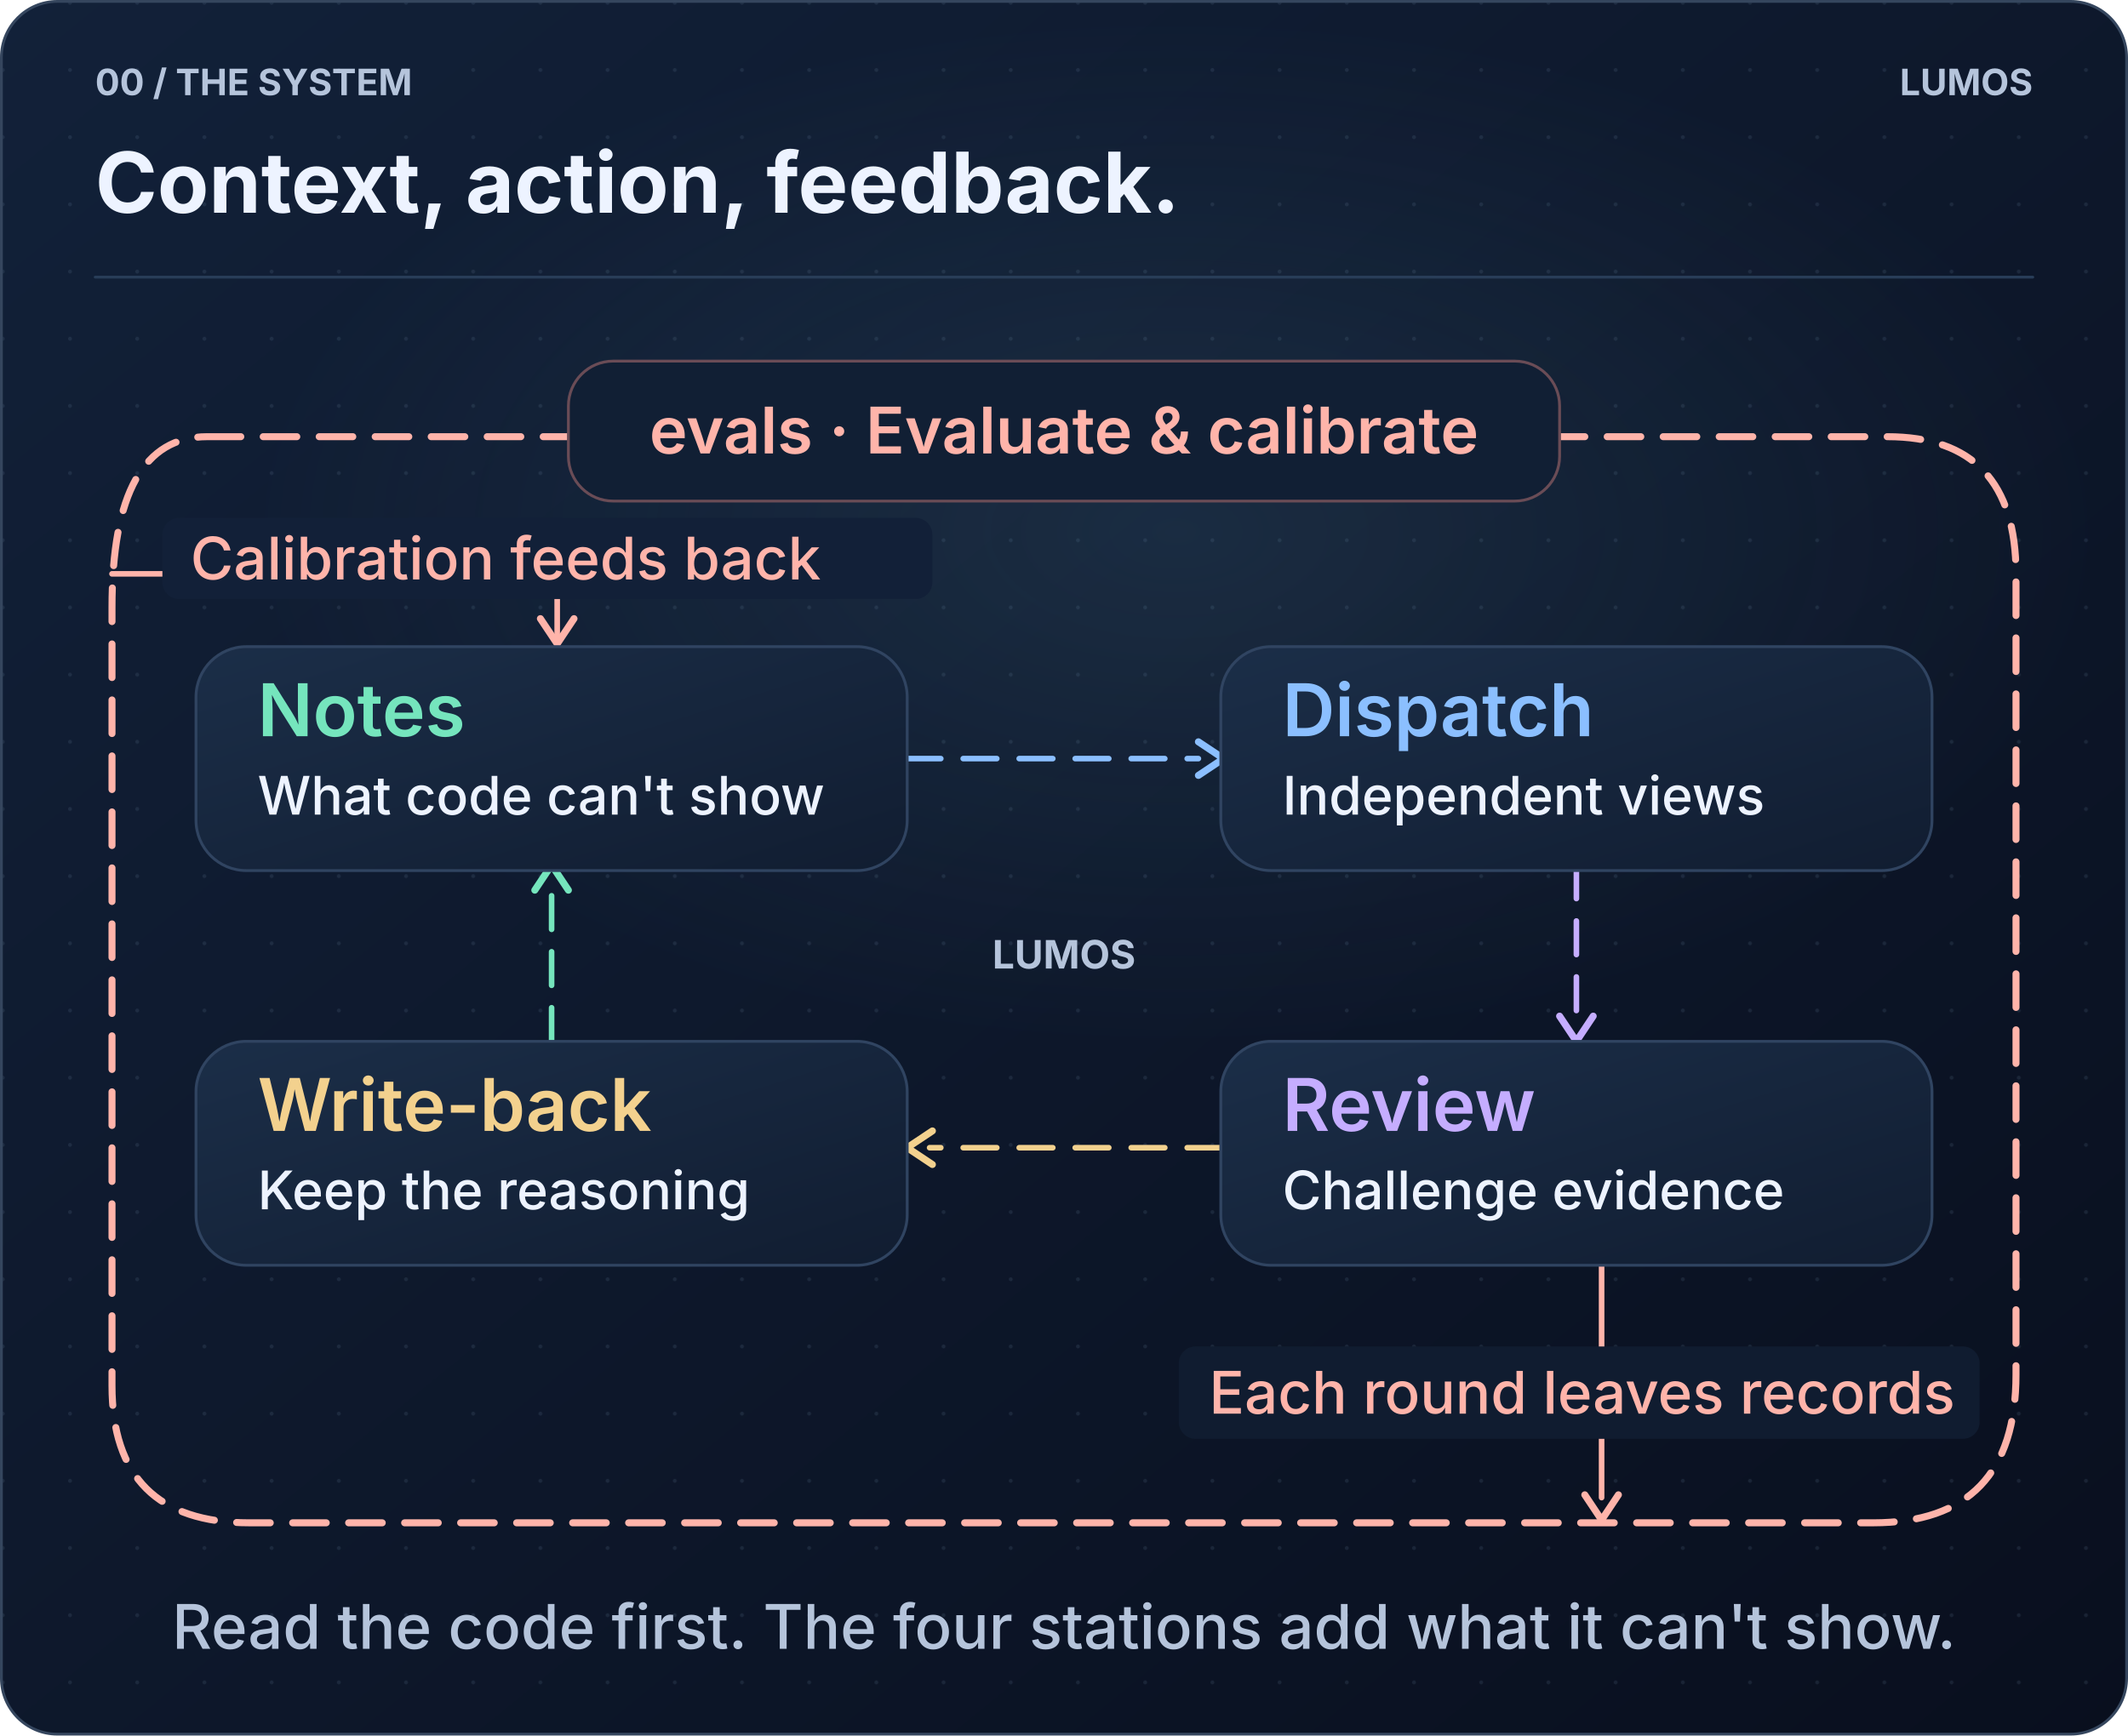
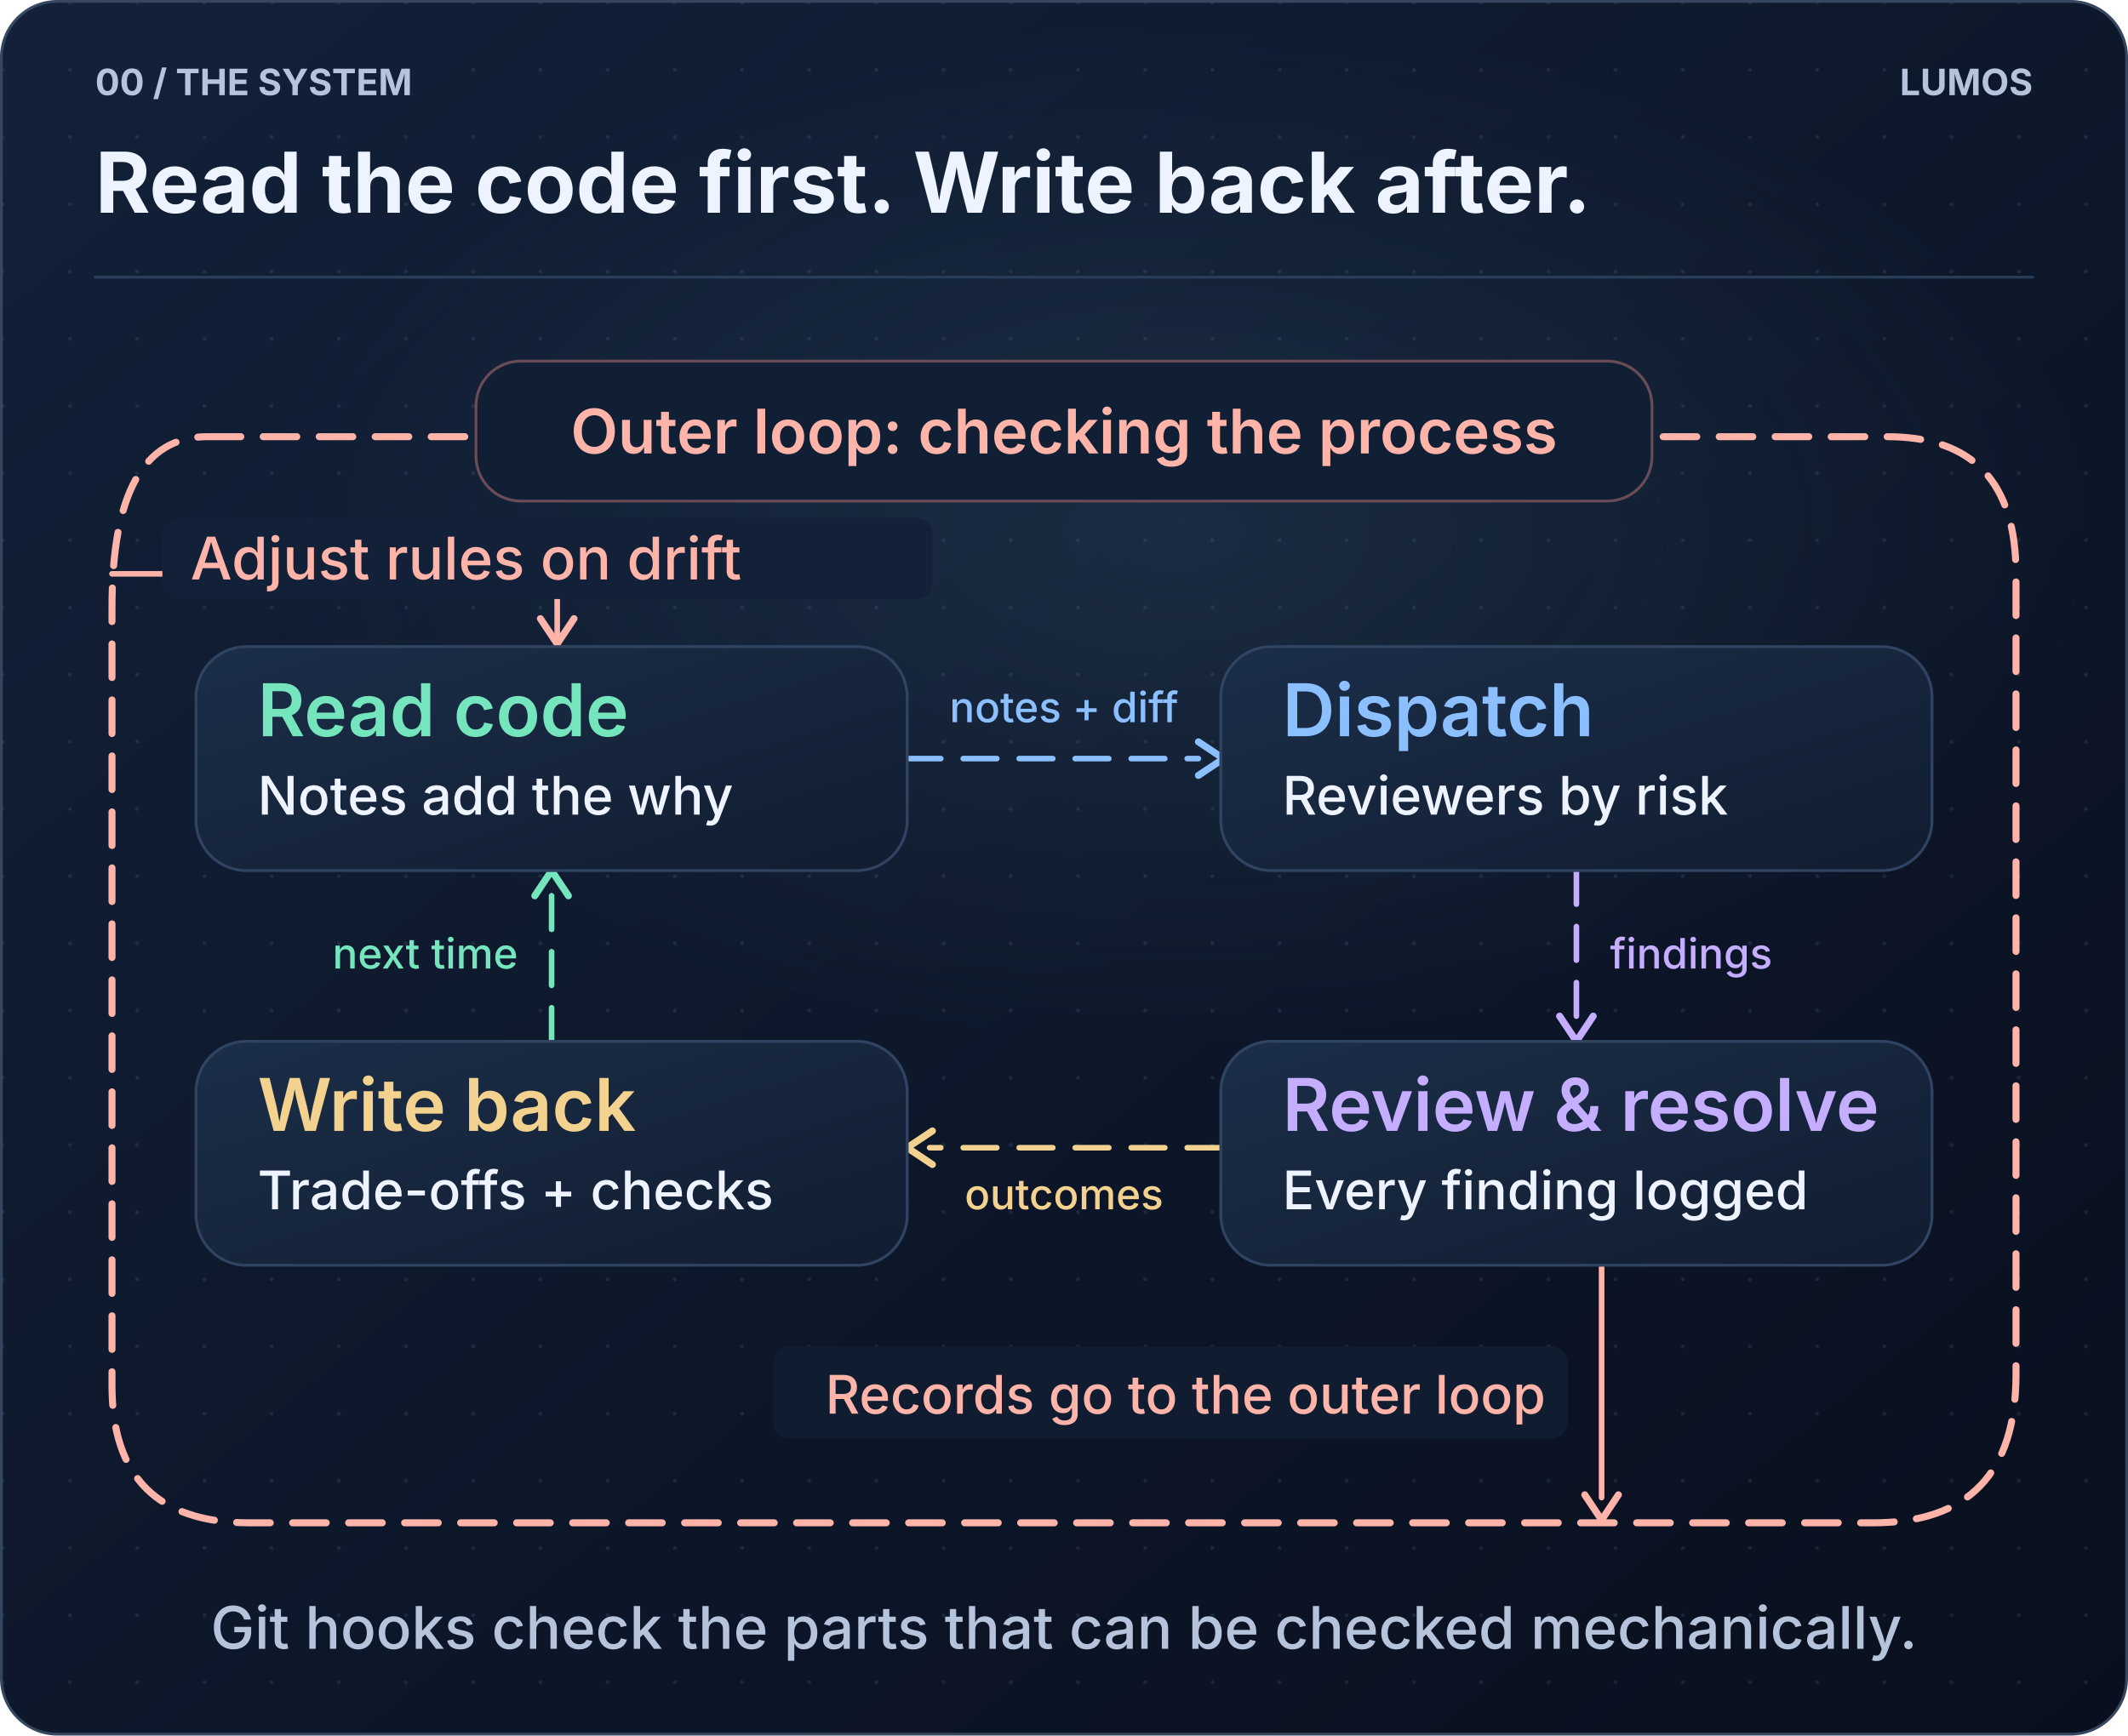
<svg xmlns="http://www.w3.org/2000/svg" width="760" height="620" viewBox="0 0 760 620" role="img" aria-labelledby="title desc">
  <defs>
    <linearGradient id="bg" x1="0" y1="0" x2="1" y2="1">
      <stop stop-color="#122139" />
      <stop offset="1" stop-color="#090f1e" />
    </linearGradient>
    <linearGradient id="panel" x1="0" y1="0" x2="1" y2="1">
      <stop stop-color="#1b2e48" />
      <stop offset="1" stop-color="#111d31" />
    </linearGradient>
    <radialGradient id="halo">
      <stop stop-color="#73b8d7" stop-opacity=".12" />
      <stop offset="1" stop-color="#73b8d7" stop-opacity="0" />
    </radialGradient>
    <pattern id="grid" width="24" height="24" patternUnits="userSpaceOnUse">
      <circle cx="1" cy="1" r=".7" fill="#718da9" opacity=".15" />
    </pattern>
  </defs>
  <rect x=".5" y=".5" width="759" height="619" rx="20" fill="url(#bg)" stroke="#35465e" />
  <rect x="1" y="1" width="758" height="618" rx="20" fill="url(#grid)" />
  <ellipse cx="420" cy="190" rx="335" ry="185" fill="url(#halo)" />
  <g font-family="Inter, 'PingFang TC', 'Noto Sans TC', 'Microsoft JhengHei', system-ui, sans-serif">
    <text x="34" y="34" font-size="13" fill="#b5c4db" text-anchor="start" font-weight="650">00 / THE SYSTEM</text>
-     <text x="34" y="76" font-size="30" fill="#edf3ff" text-anchor="start" font-weight="650">Context, action, feedback.</text>
+     <text x="34" y="76" font-size="30" fill="#edf3ff" text-anchor="start" font-weight="650">Read the code first. Write back after.</text>
    <path d="M34 99H726" fill="none" stroke="#283d58" stroke-width="1" stroke-linecap="round" stroke-linejoin="round" />
    <text x="726" y="34" font-size="13" fill="#b5c4db" text-anchor="end" font-weight="650">LUMOS</text>
    <path d="M74 156H674Q720 156 720 205V491Q720 544 669 544H89Q40 544 40 495V217Q40 156 74 156" fill="none" stroke="#ffb4aa" stroke-width="2.5" stroke-linecap="round" stroke-linejoin="round" stroke-dasharray="12 8">
      <animate attributeName="stroke-dashoffset" values="0;-40" dur="2s" repeatCount="indefinite" />
    </path>
-     <rect x="203" y="129" width="354" height="50" rx="16" fill="#111f34" stroke="#6a4c56" stroke-width="1" />
-     <text x="380" y="162" font-size="23" fill="#ffb4aa" text-anchor="middle" font-weight="600">evals · Evaluate &amp; calibrate</text>
+     <rect x="170" y="129" width="420" height="50" rx="16" fill="#111f34" stroke="#6a4c56" stroke-width="1" />
+     <text x="380" y="162" font-size="22" fill="#ffb4aa" text-anchor="middle" font-weight="600">Outer loop: checking the process</text>
    <path d="M40 205H199V229" fill="none" stroke="#ffb4aa" stroke-width="2" stroke-linecap="round" stroke-linejoin="round" />
    <polyline points="193,221 199,230 205,221" fill="none" stroke="#ffb4aa" stroke-width="2.5" stroke-linecap="round" stroke-linejoin="round" />
    <rect x="58" y="185" width="275" height="29" rx="6" fill="#122038" stroke="none" stroke-width="1" />
-     <text x="68" y="207" font-size="21" fill="#ffb4aa" text-anchor="start" font-weight="450">Calibration feeds back</text>
+     <text x="68" y="207" font-size="21" fill="#ffb4aa" text-anchor="start" font-weight="450">Adjust rules on drift</text>
    <path d="M572 452V535" fill="none" stroke="#ffb4aa" stroke-width="2" stroke-linecap="round" stroke-linejoin="round" />
    <polyline points="566,534 572,543 578,534" fill="none" stroke="#ffb4aa" stroke-width="2.5" stroke-linecap="round" stroke-linejoin="round" />
-     <rect x="421" y="481" width="286" height="33" rx="6" fill="#101c30" stroke="none" stroke-width="1" />
-     <text x="565" y="505" font-size="21" fill="#ffb4aa" text-anchor="middle" font-weight="450">Each round leaves records</text>
+     <rect x="276" y="481" width="284" height="33" rx="6" fill="#101c30" stroke="none" stroke-width="1" />
+     <text x="552" y="505" font-size="19" fill="#ffb4aa" text-anchor="end" font-weight="450">Records go to the outer loop</text>
    <path d="M324 271H428" fill="none" stroke="#8bbfff" stroke-width="2" stroke-linecap="round" stroke-linejoin="round" stroke-dasharray="12 8">
      <animate attributeName="stroke-dashoffset" values="0;-40" dur="2s" repeatCount="indefinite" />
    </path>
    <polyline points="428,265 437,271 428,277" fill="none" stroke="#8bbfff" stroke-width="2.5" stroke-linecap="round" stroke-linejoin="round" />
-     <path d="M563 309V366" fill="none" stroke="#c5adff" stroke-width="2" stroke-linecap="round" stroke-linejoin="round" stroke-dasharray="12 8">
+     <text x="380" y="258" font-size="15" fill="#8bbfff" text-anchor="middle" font-weight="550">notes + diff</text>
+     <path d="M563 311V366" fill="none" stroke="#c5adff" stroke-width="2" stroke-linecap="round" stroke-linejoin="round" stroke-dasharray="12 8">
      <animate attributeName="stroke-dashoffset" values="0;-40" dur="2s" repeatCount="indefinite" />
    </path>
    <polyline points="557,363 563,372 569,363" fill="none" stroke="#c5adff" stroke-width="2.5" stroke-linecap="round" stroke-linejoin="round" />
+     <text x="575" y="346" font-size="15" fill="#c5adff" text-anchor="start" font-weight="550">findings</text>
    <path d="M436 410H332" fill="none" stroke="#f3d18e" stroke-width="2" stroke-linecap="round" stroke-linejoin="round" stroke-dasharray="12 8">
      <animate attributeName="stroke-dashoffset" values="0;-40" dur="2s" repeatCount="indefinite" />
    </path>
    <polyline points="333,404 324,410 333,416" fill="none" stroke="#f3d18e" stroke-width="2.5" stroke-linecap="round" stroke-linejoin="round" />
+     <text x="380" y="432" font-size="15" fill="#f3d18e" text-anchor="middle" font-weight="550">outcomes</text>
    <path d="M197 372V319" fill="none" stroke="#75e5bd" stroke-width="2" stroke-linecap="round" stroke-linejoin="round" stroke-dasharray="12 8">
      <animate attributeName="stroke-dashoffset" values="0;-40" dur="2s" repeatCount="indefinite" />
    </path>
-     <polyline points="191,318 197,309 203,318" fill="none" stroke="#75e5bd" stroke-width="2.5" stroke-linecap="round" stroke-linejoin="round" />
+     <polyline points="191,320 197,311 203,320" fill="none" stroke="#75e5bd" stroke-width="2.5" stroke-linecap="round" stroke-linejoin="round" />
+     <text x="185" y="346" font-size="15" fill="#75e5bd" text-anchor="end" font-weight="550">next time</text>
    <rect x="70" y="231" width="254" height="80" rx="18" fill="url(#panel)" stroke="#304461" stroke-width="1" />
-     <text x="92" y="263" font-size="26" fill="#75e5bd" text-anchor="start" font-weight="600">Notes</text>
-     <text x="92" y="291" font-size="19" fill="#edf3ff" text-anchor="start" font-weight="450">What code can't show</text>
+     <text x="92" y="263" font-size="26" fill="#75e5bd" text-anchor="start" font-weight="600">Read code</text>
+     <text x="92" y="291" font-size="19" fill="#edf3ff" text-anchor="start" font-weight="450">Notes add the why</text>
    <rect x="436" y="231" width="254" height="80" rx="18" fill="url(#panel)" stroke="#304461" stroke-width="1" />
    <text x="458" y="263" font-size="26" fill="#8bbfff" text-anchor="start" font-weight="600">Dispatch</text>
-     <text x="458" y="291" font-size="19" fill="#edf3ff" text-anchor="start" font-weight="450">Independent views</text>
+     <text x="458" y="291" font-size="19" fill="#edf3ff" text-anchor="start" font-weight="450">Reviewers by risk</text>
    <rect x="436" y="372" width="254" height="80" rx="18" fill="url(#panel)" stroke="#304461" stroke-width="1" />
-     <text x="458" y="404" font-size="26" fill="#c5adff" text-anchor="start" font-weight="600">Review</text>
-     <text x="458" y="432" font-size="19" fill="#edf3ff" text-anchor="start" font-weight="450">Challenge evidence</text>
+     <text x="458" y="404" font-size="26" fill="#c5adff" text-anchor="start" font-weight="600">Review &amp; resolve</text>
+     <text x="458" y="432" font-size="19" fill="#edf3ff" text-anchor="start" font-weight="450">Every finding logged</text>
    <rect x="70" y="372" width="254" height="80" rx="18" fill="url(#panel)" stroke="#304461" stroke-width="1" />
-     <text x="92" y="404" font-size="26" fill="#f3d18e" text-anchor="start" font-weight="600">Write-back</text>
-     <text x="92" y="432" font-size="19" fill="#edf3ff" text-anchor="start" font-weight="450">Keep the reasoning</text>
-     <text x="380" y="346" font-size="14" fill="#b5c4db" text-anchor="middle" font-weight="650">LUMOS</text>
-     <text x="380" y="589" font-size="22" fill="#b5c4db" text-anchor="middle" font-weight="450">Read the code first. The four stations add what it can't show.</text>
+     <text x="92" y="404" font-size="26" fill="#f3d18e" text-anchor="start" font-weight="600">Write back</text>
+     <text x="92" y="432" font-size="19" fill="#edf3ff" text-anchor="start" font-weight="450">Trade-offs + checks</text>
+     <text x="380" y="589" font-size="21" fill="#b5c4db" text-anchor="middle" font-weight="450">Git hooks check the parts that can be checked mechanically.</text>
  </g>
</svg>
